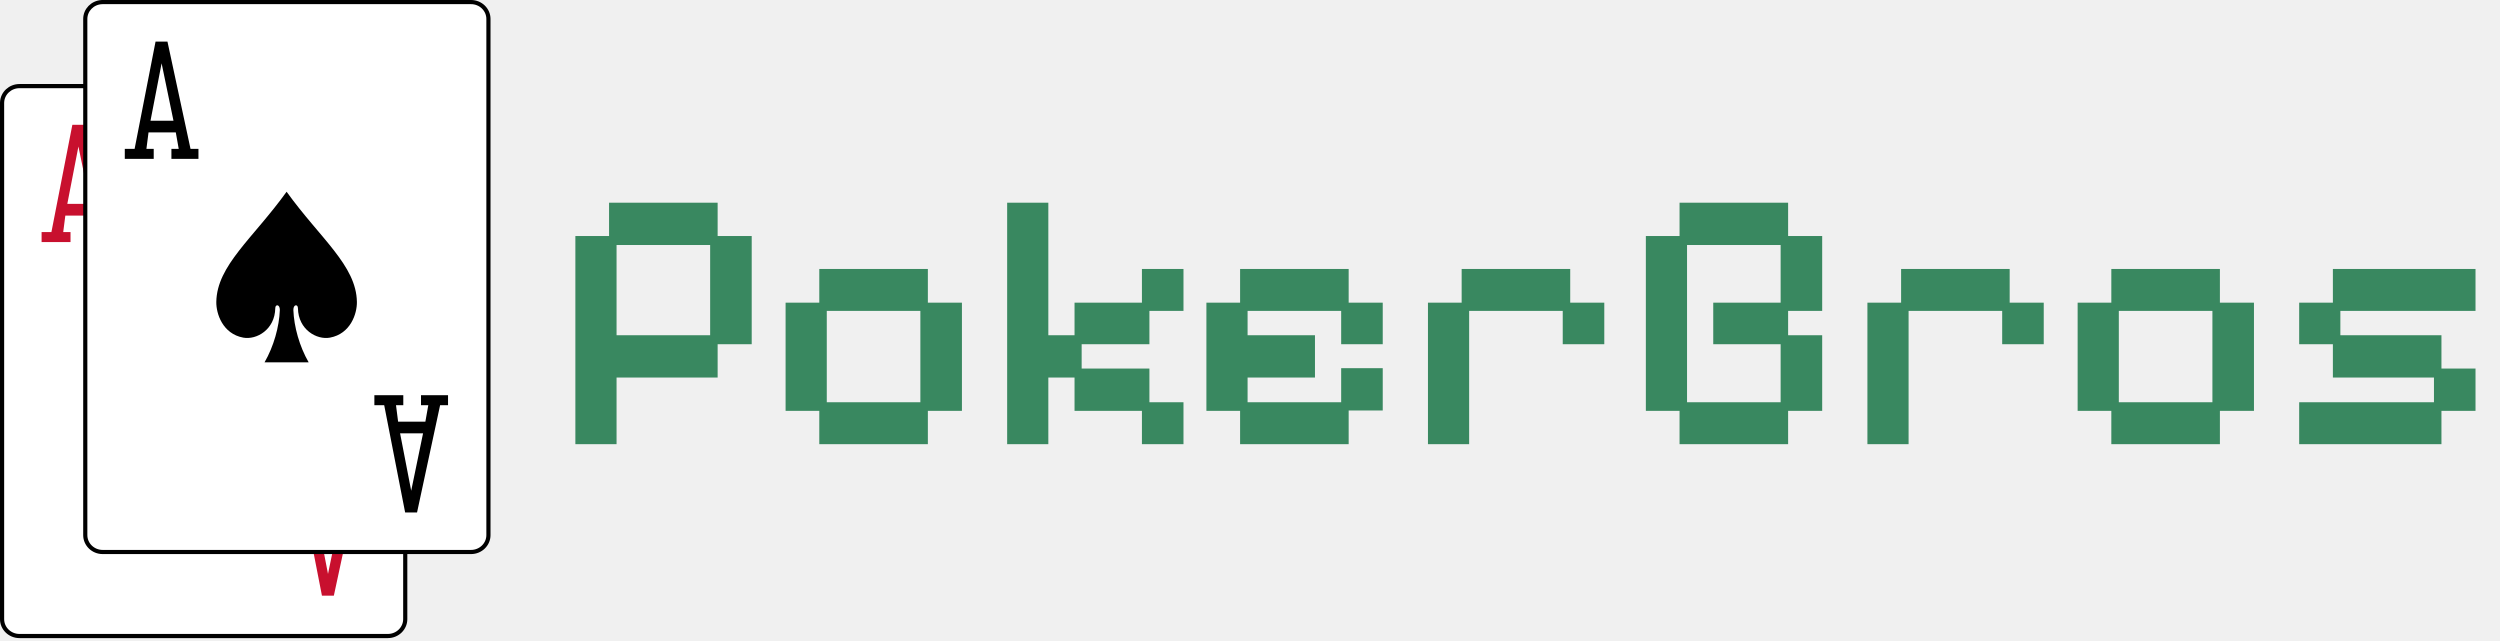
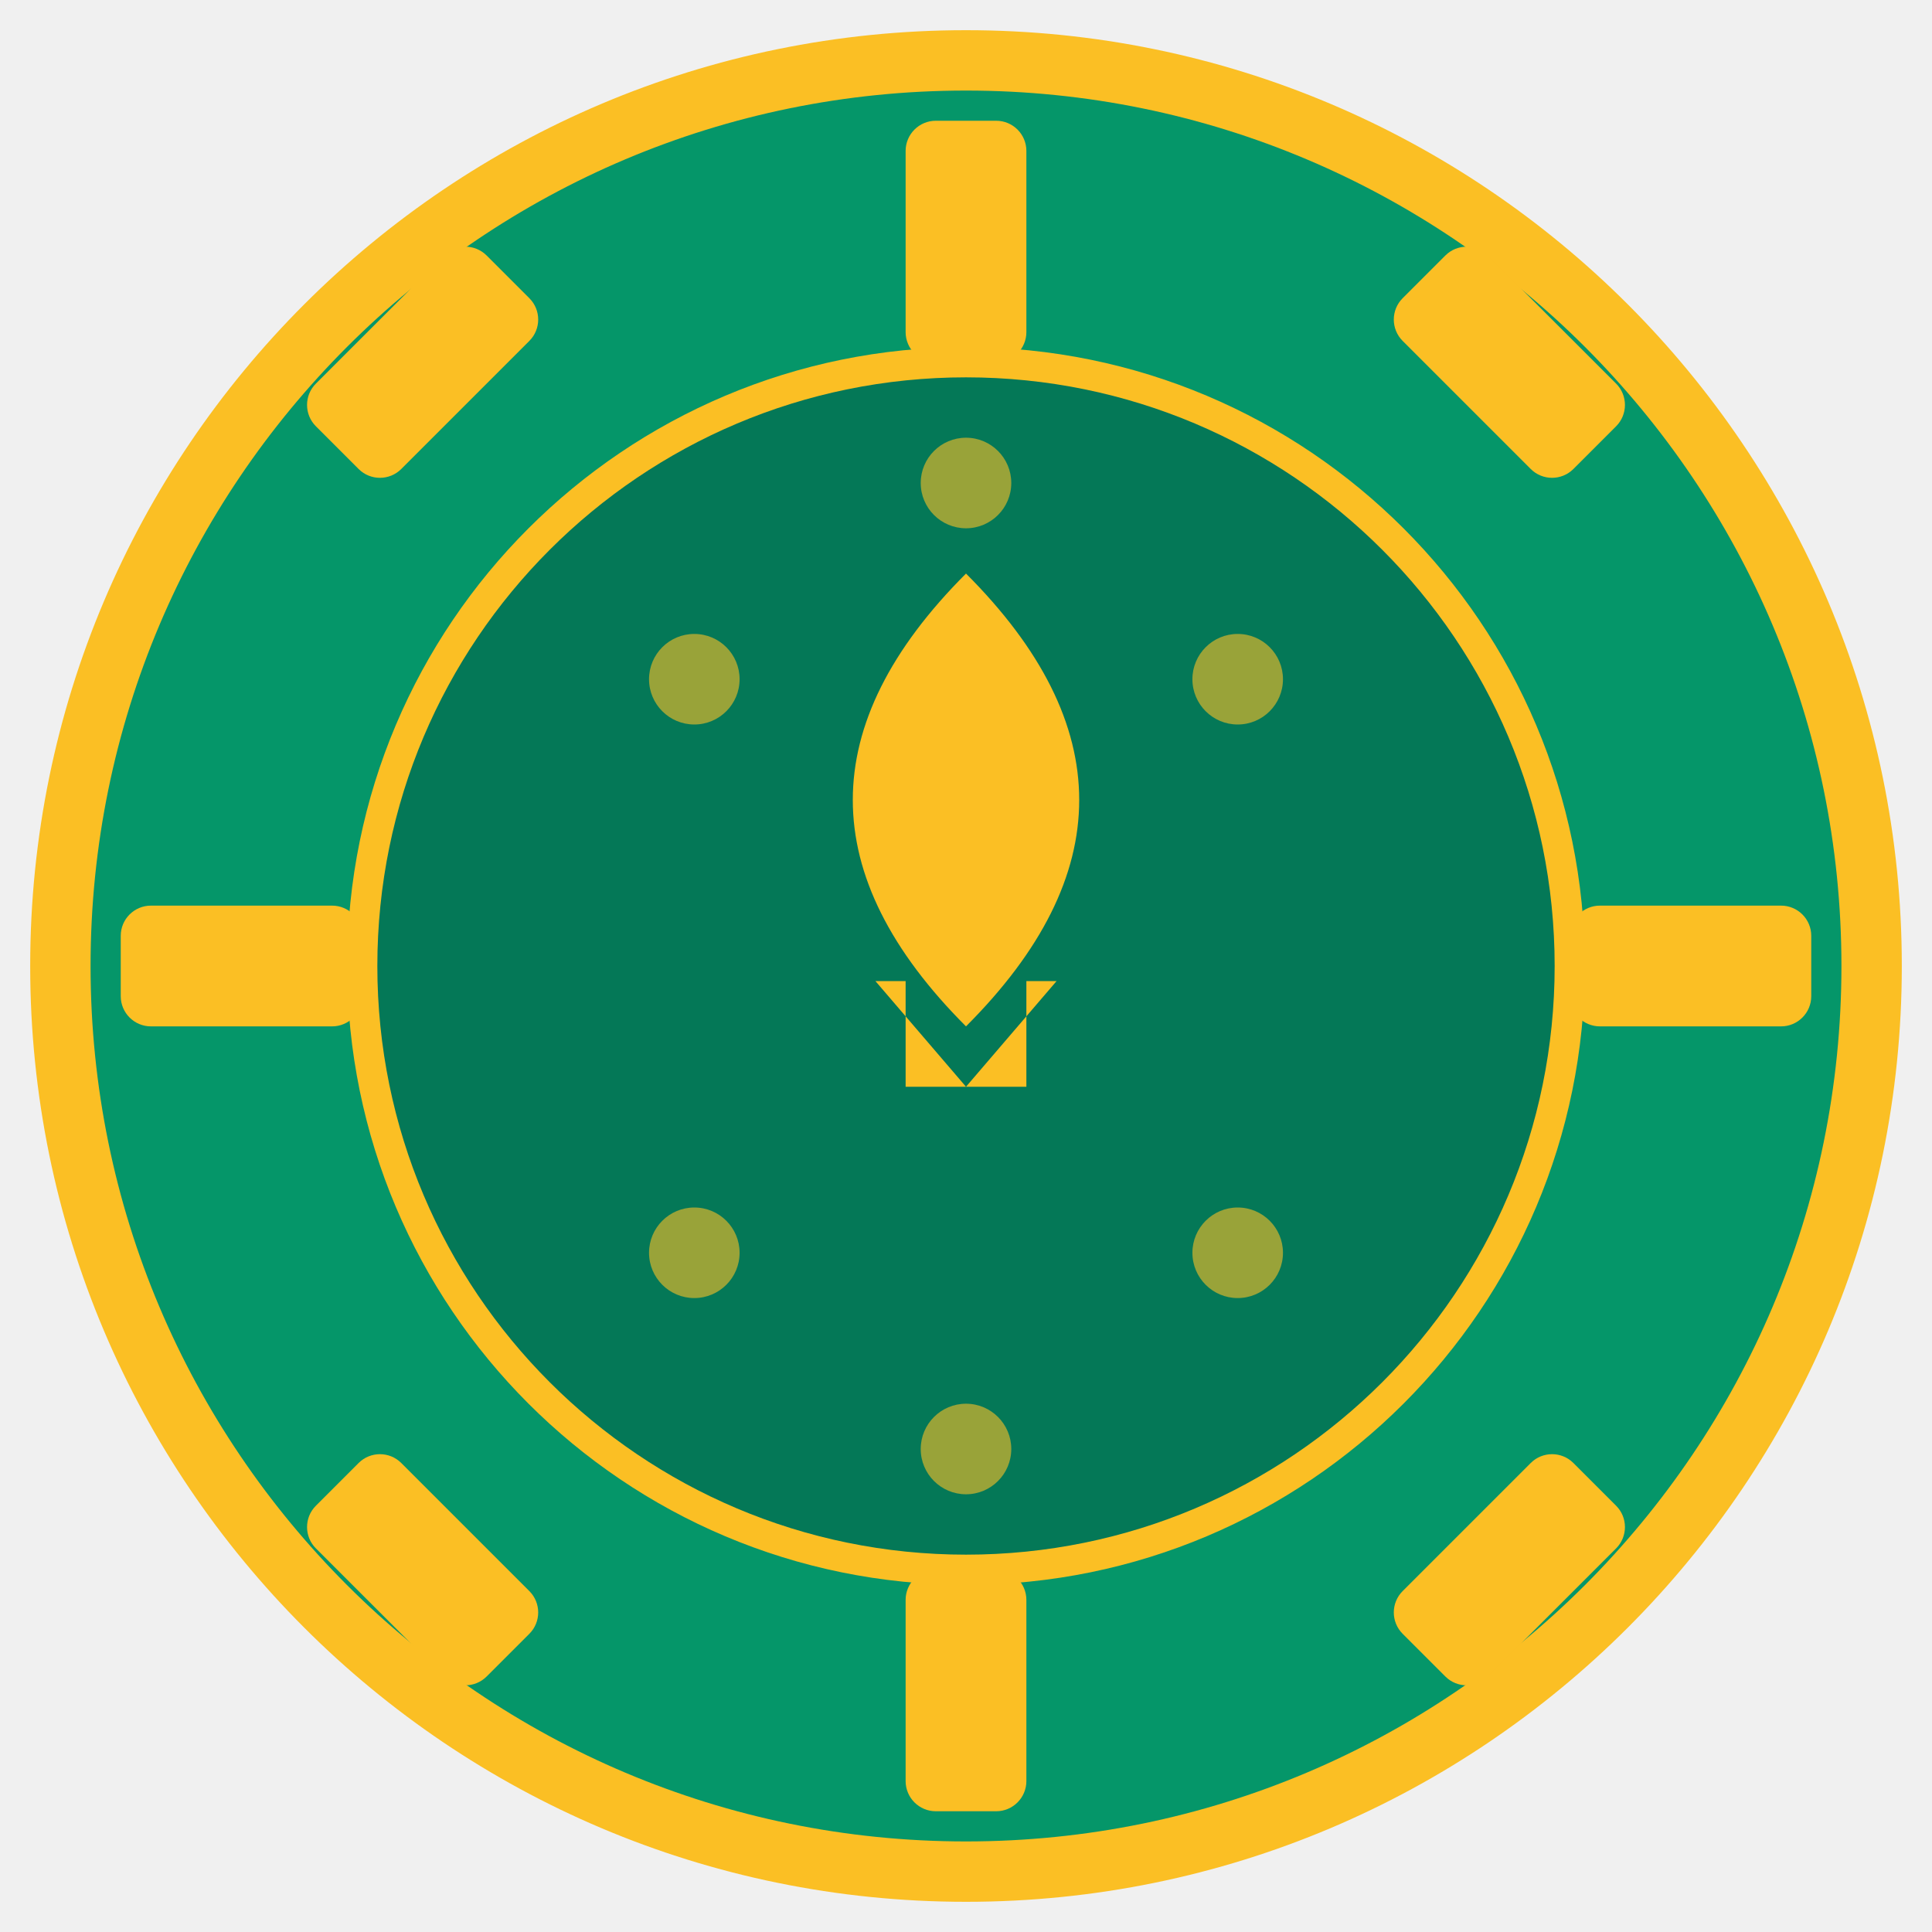
- <svg xmlns="http://www.w3.org/2000/svg" width="601" height="154" viewBox="0 0 601 154" fill="none">
-   <g clip-path="url(#clip0_384_10352)">
-     <path d="M4.684 20.7H93.236C95.56 20.7 97.42 22.529 97.42 24.756V148.845C97.42 151.071 95.56 152.9 93.236 152.9H4.684C2.36 152.9 0.5 151.071 0.5 148.845V24.756L0.506 24.548C0.617 22.416 2.433 20.7 4.684 20.7Z" fill="white" stroke="black" />
-     <path d="M48.959 107.305C44.409 99.988 39.623 92.876 33.641 86.801C39.623 80.725 44.409 73.613 48.959 66.296C53.509 73.613 58.296 80.725 64.278 86.801C58.296 92.876 53.509 99.988 48.959 107.305Z" fill="#C8102E" />
-     <path d="M70 115V117.411H72.362L77.394 143.194H80.258L85.8 117.411H87.708V115H81.208V117.411H82.962L82.262 121.362H75.705L75.199 117.411H76.953V115H70ZM81.703 124.176L78.852 137.976L76.182 124.176H81.703Z" fill="#C8102E" />
-     <path d="M10 58.194V55.783H12.362L17.394 30H20.258L25.8 55.783H27.708V58.194H21.208V55.783H22.962L22.262 51.832H15.705L15.199 55.783H16.953V58.194H10ZM21.703 49.017L18.852 35.218L16.182 49.017H21.703Z" fill="#C8102E" />
+ <svg xmlns="http://www.w3.org/2000/svg" viewBox="0 0 128 128">
+   <circle cx="64" cy="64" r="60" fill="#059669" stroke="#FBBF24" stroke-width="4" />
+   <g fill="#FBBF24">
+     <rect x="60" y="8" width="8" height="16" rx="2" />
+     <rect x="92" y="20" width="16" height="8" rx="2" transform="rotate(45 100 24)" />
+     <rect x="104" y="60" width="16" height="8" rx="2" />
+     <rect x="92" y="100" width="16" height="8" rx="2" transform="rotate(-45 100 104)" />
+     <rect x="60" y="104" width="8" height="16" rx="2" />
+     <rect x="20" y="100" width="16" height="8" rx="2" transform="rotate(45 28 104)" />
+     <rect x="8" y="60" width="16" height="8" rx="2" />
+     <rect x="20" y="20" width="16" height="8" rx="2" transform="rotate(-45 28 24)" />
  </g>
-   <g clip-path="url(#clip1_384_10352)">
-     <path d="M24.684 0.5H113.236C115.56 0.5 117.42 2.329 117.42 4.556V128.645C117.42 130.871 115.56 132.7 113.236 132.7H24.684C22.36 132.7 20.5 130.871 20.5 128.645V4.556C20.5 2.398 22.246 0.614 24.468 0.505L24.684 0.5Z" fill="white" stroke="black" />
-     <path d="M68.9 46.096C60.806 57.337 52.145 63.806 52.001 72.575C51.953 75.415 53.529 80.242 58.468 81.166C61.672 81.762 66.083 79.237 66.175 74.106C66.161 73.085 67.286 73.112 67.275 74.511C67.124 78.558 65.809 83.27 63.598 87.105C67.132 87.105 70.667 87.105 74.201 87.105C71.99 83.27 70.675 78.558 70.524 74.511C70.513 73.112 71.638 73.085 71.624 74.106C71.716 79.237 76.127 81.762 79.331 81.166C84.27 80.242 85.846 75.415 85.798 72.575C85.654 63.806 76.994 57.337 68.9 46.096Z" fill="black" />
-     <path d="M90 95V97.411H92.362L97.394 123.194H100.258L105.8 97.411H107.708V95H101.208V97.411H102.962L102.262 101.362H95.705L95.199 97.411H96.953V95H90ZM101.702 104.177L98.852 117.977L96.182 104.177H101.702Z" fill="black" />
-     <path d="M30 38.194V35.783H32.362L37.394 10H40.258L45.8 35.783H47.708V38.194H41.208V35.783H42.962L42.262 31.832H35.705L35.199 35.783H36.953V38.194H30ZM41.703 29.017L38.852 15.217L36.182 29.017H41.703Z" fill="black" />
+   <circle cx="64" cy="64" r="40" fill="#047857" stroke="#FBBF24" stroke-width="2" />
+   <g fill="#FBBF24">
+     <path d="M64 38 C54 48, 54 58, 64 68 C74 58, 74 48, 64 38 Z" />
+     <path d="M58 65 L64 72 L70 65 L68 65 L68 72 L60 72 L60 65 Z" />
  </g>
-   <path d="M138.32 106.78V56.74H146.42V48.73H172.52V56.74H180.71V82.75H172.52V90.76H148.22V106.78H138.32ZM148.22 80.59H170.72V58.9H148.22V80.59ZM196.957 106.78V98.77H188.857V72.76H196.957V64.66H223.057V72.76H231.247V98.77H223.057V106.78H196.957ZM198.757 96.7H221.257V74.74H198.757V96.7ZM242.119 106.78V48.73H252.019V80.59H258.319V72.76H274.519V64.66H284.509V74.74H276.319V82.75H260.029V88.6H276.319V96.7H284.509V106.78H274.519V98.77H258.319V90.76H252.019V106.78H242.119ZM298.119 106.78V98.77H290.019V72.76H298.119V64.66H324.219V72.76H332.409V82.75H322.419V74.74H299.919V80.59H316.119V90.76H299.919V96.7H322.419V88.51H332.409V98.68H324.219V106.78H298.119ZM343.281 106.78V72.76H351.381V64.66H377.481V72.76H385.671V82.75H375.681V74.74H353.181V106.78H343.281ZM403.764 106.78V98.77H395.664V56.74H403.764V48.73H429.864V56.74H438.054V74.74H429.864V80.59H438.054V98.77H429.864V106.78H403.764ZM405.564 96.7H428.064V82.75H411.864V72.76H428.064V58.9H405.564V96.7ZM448.925 106.78V72.76H457.025V64.66H483.125V72.76H491.315V82.75H481.325V74.74H458.825V106.78H448.925ZM507.563 106.78V98.77H499.463V72.76H507.563V64.66H533.663V72.76H541.853V98.77H533.663V106.78H507.563ZM509.363 96.7H531.863V74.74H509.363V96.7ZM552.724 106.78V96.7H585.124V90.76H560.824V82.75H552.724V72.76H560.824V64.66H595.114V74.74H562.624V80.59H586.924V88.6H595.114V98.77H586.924V106.78H552.724Z" fill="#398860" />
-   <defs>
-     <clipPath id="clip0_384_10352">
-       <rect width="97.92" height="133.2" fill="white" transform="translate(0 20.2002)" />
-     </clipPath>
-     <clipPath id="clip1_384_10352">
-       <rect width="97.92" height="133.2" fill="white" transform="translate(20)" />
-     </clipPath>
-   </defs>
+   <circle cx="64" cy="32" r="3" fill="#FBBF24" opacity="0.6" />
+   <circle cx="82" cy="45" r="3" fill="#FBBF24" opacity="0.6" />
+   <circle cx="82" cy="83" r="3" fill="#FBBF24" opacity="0.6" />
+   <circle cx="64" cy="96" r="3" fill="#FBBF24" opacity="0.6" />
+   <circle cx="46" cy="83" r="3" fill="#FBBF24" opacity="0.6" />
+   <circle cx="46" cy="45" r="3" fill="#FBBF24" opacity="0.6" />
</svg>
